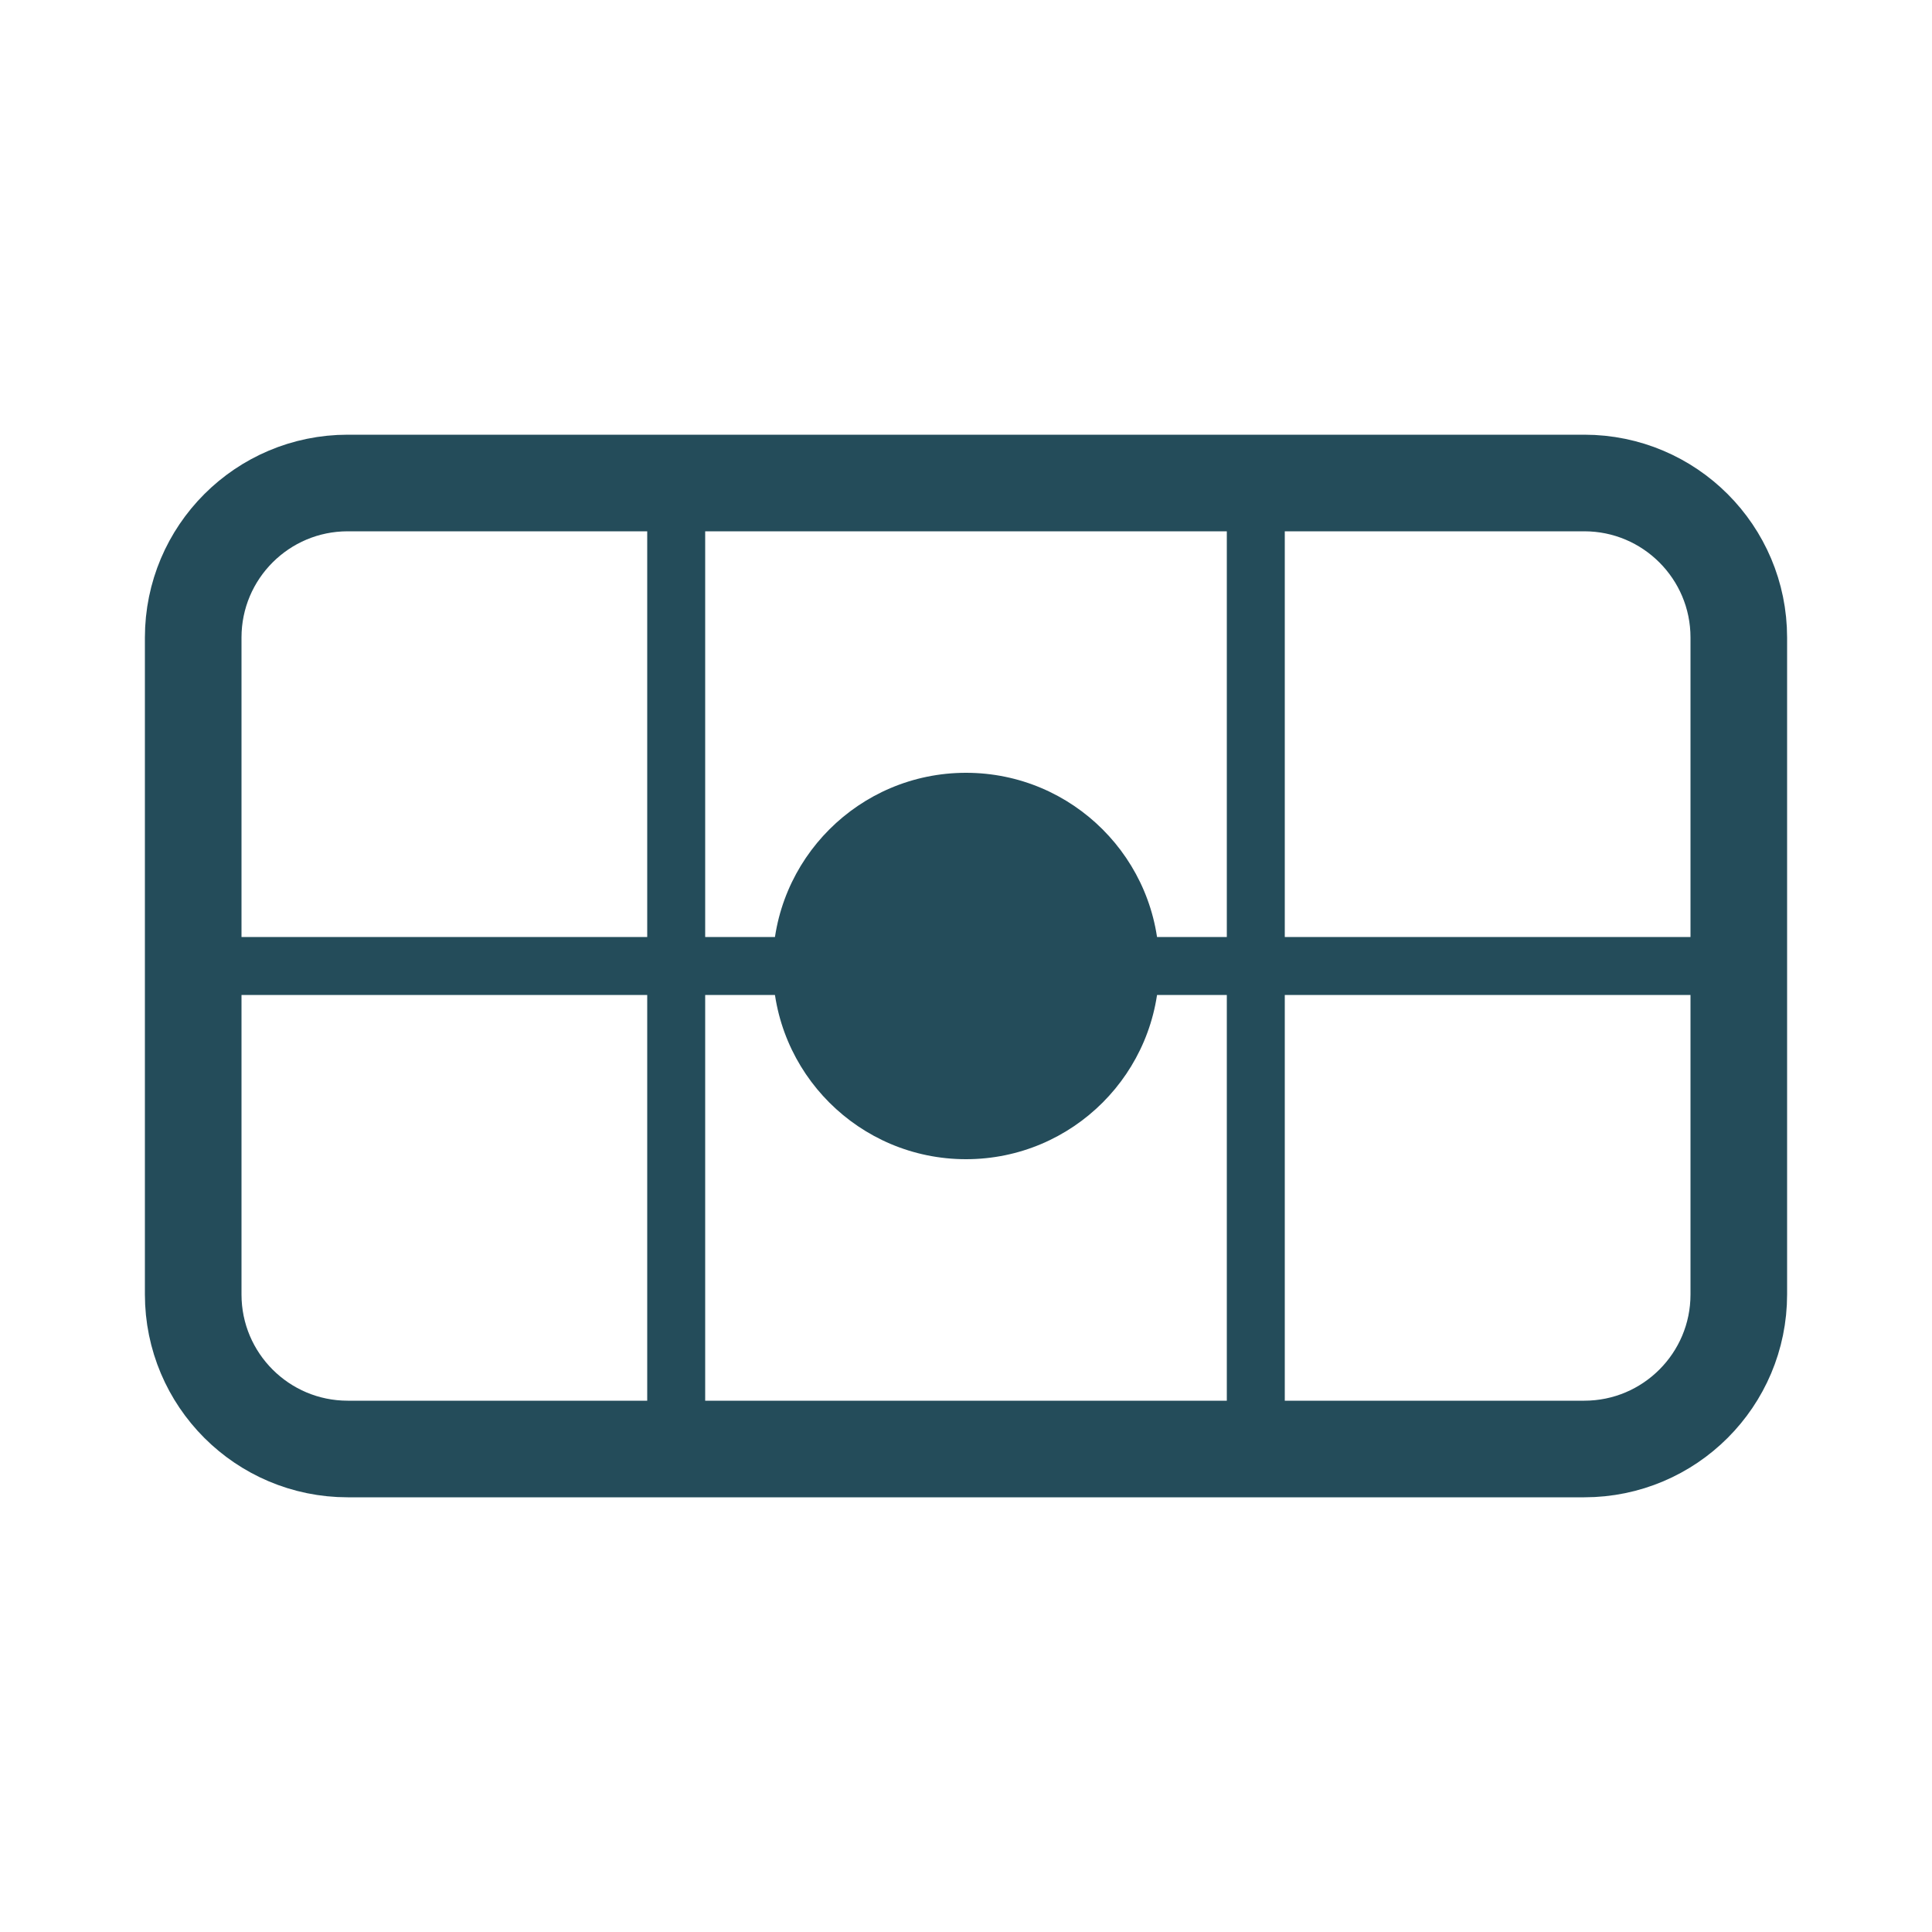
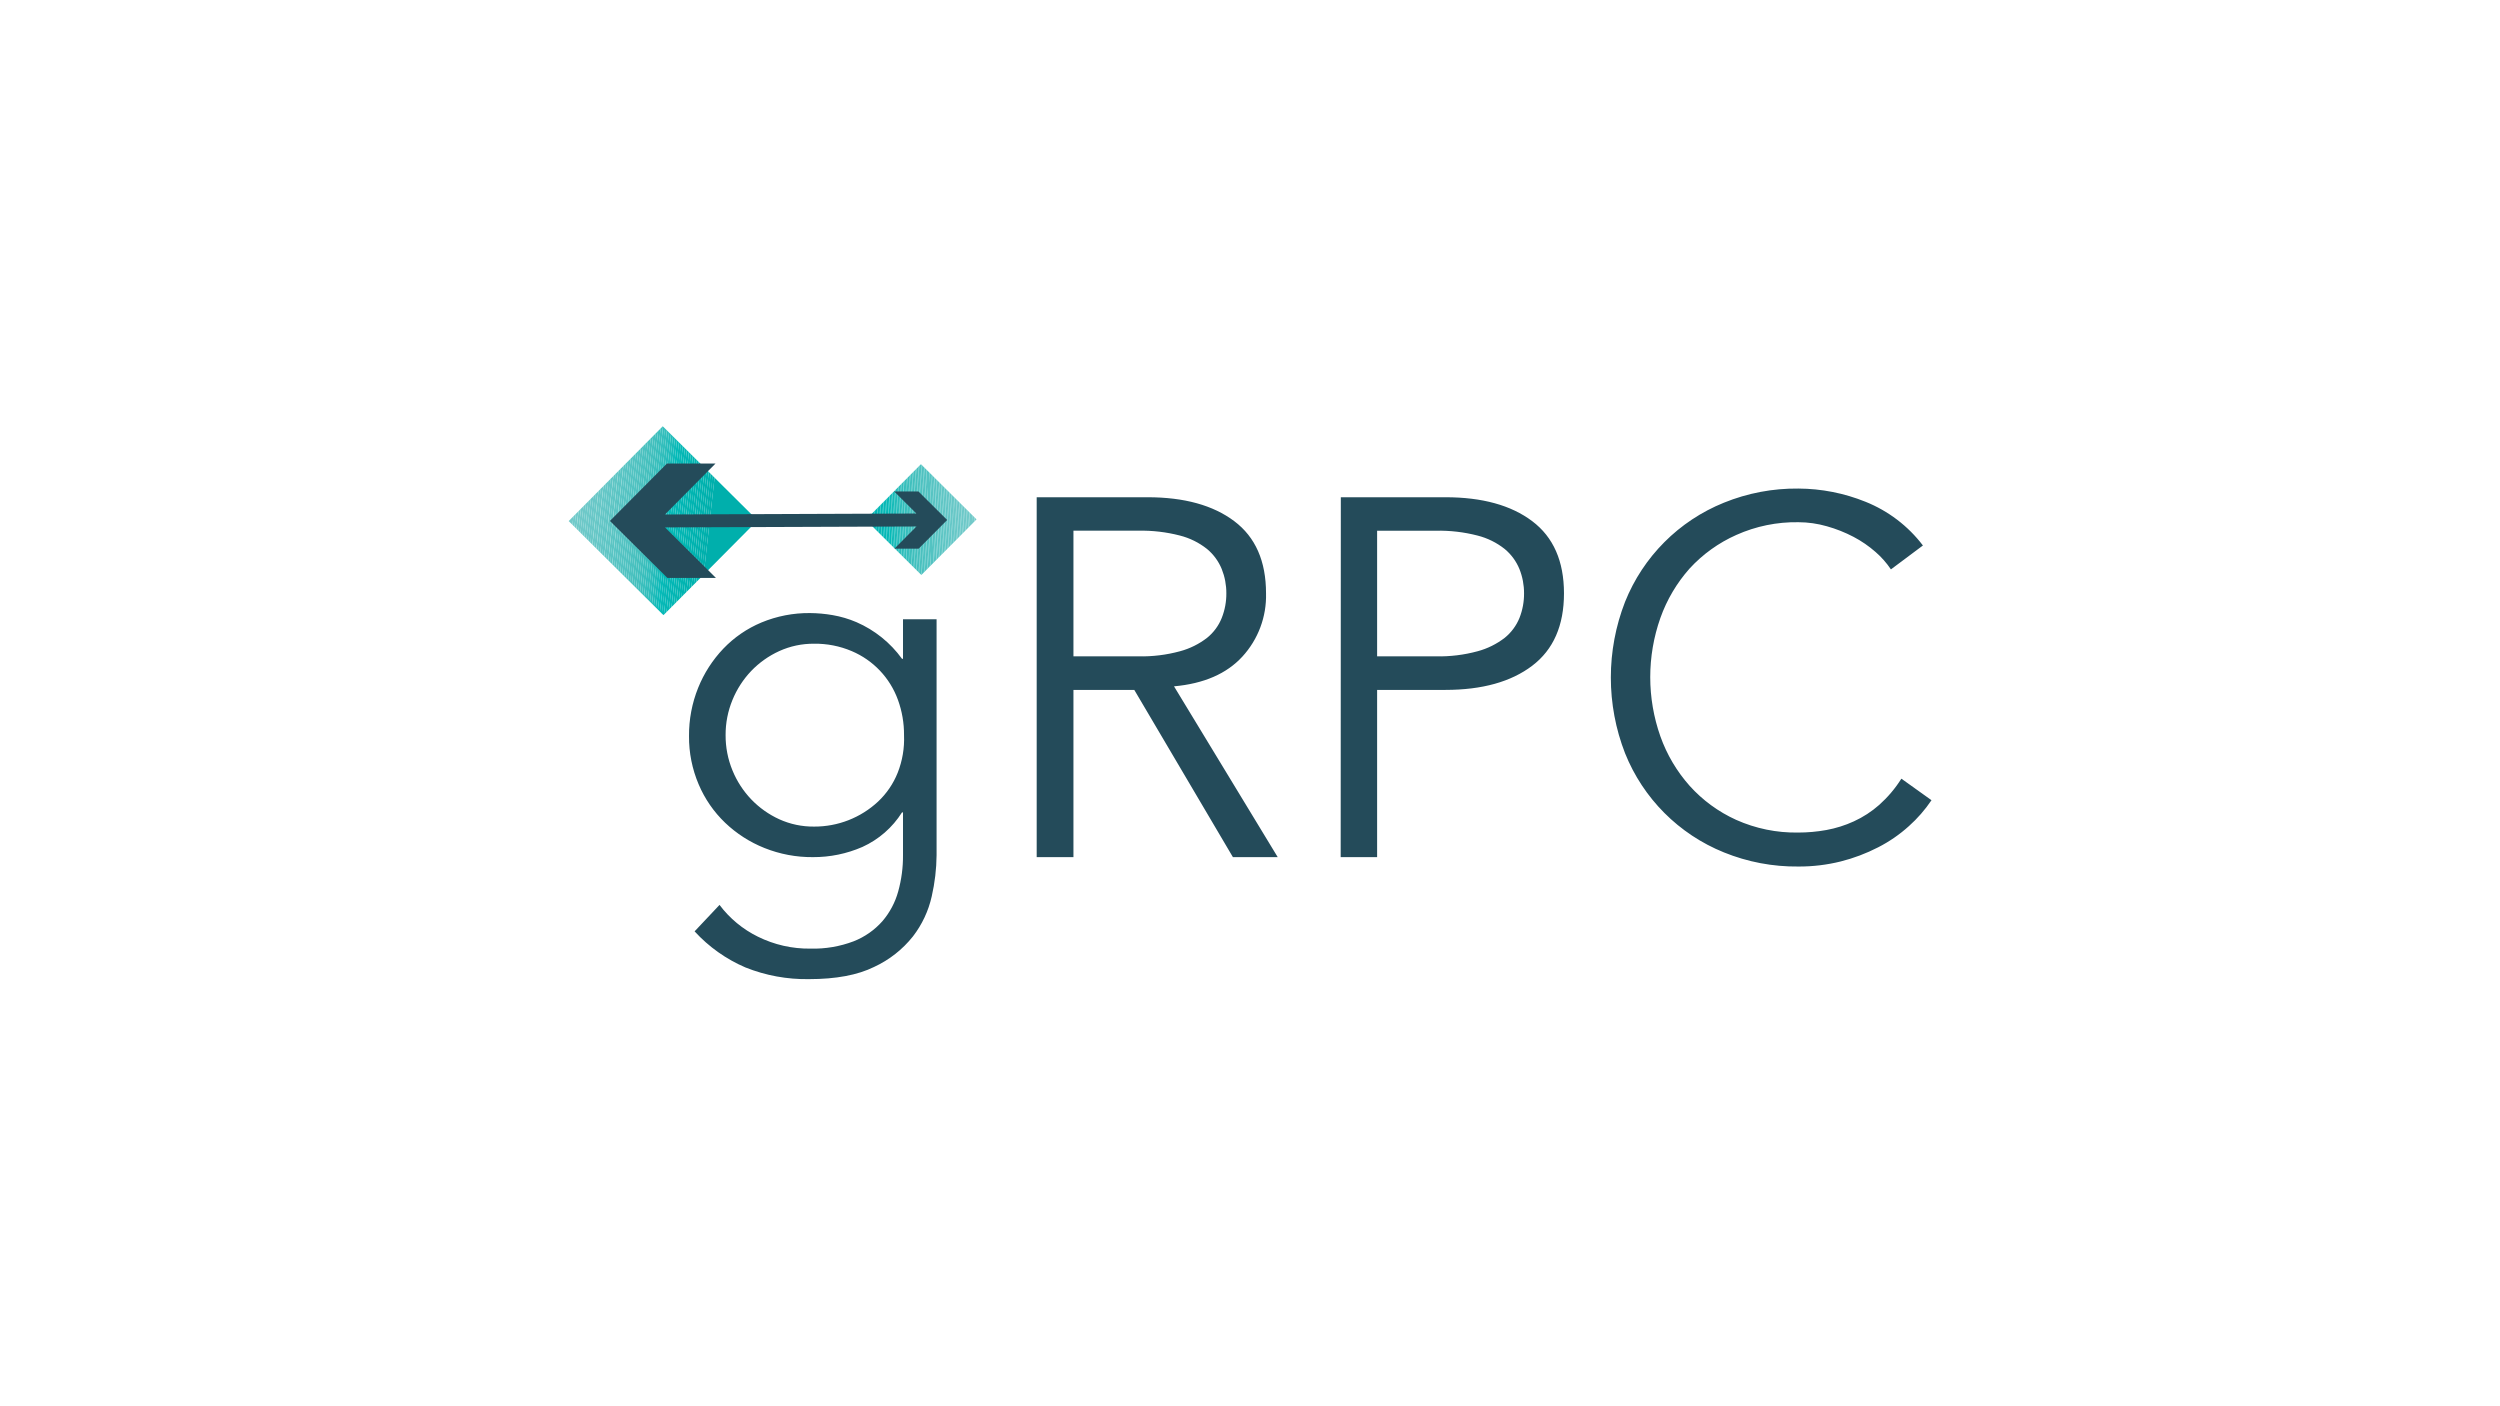
- <svg xmlns="http://www.w3.org/2000/svg" viewBox="0 0 100 100">
-   <rect x="10" y="25" width="80" height="50" rx="8" fill="none" stroke="#244c5a" stroke-width="5" />
-   <line x1="35" y1="25" x2="35" y2="75" stroke="#244c5a" stroke-width="3" />
-   <line x1="65" y1="25" x2="65" y2="75" stroke="#244c5a" stroke-width="3" />
-   <circle cx="50" cy="50" r="10" fill="#244c5a" />
-   <line x1="10" y1="50" x2="90" y2="50" stroke="#244c5a" stroke-width="3" />
+ <svg xmlns="http://www.w3.org/2000/svg" id="Layer_1" data-name="Layer 1" viewBox="0 0 708 398">
+   <defs>
+     <style>.cls-1{fill:none;}.cls-2{fill:#244b5a;}.cls-3{clip-path:url(#clip-path);}.cls-4{fill:#75caca;}.cls-5{fill:#74cbca;}.cls-6{fill:#73cbca;}.cls-7{fill:#72c9c9;}.cls-8{fill:#70caca;}.cls-9{fill:#6fcac8;}.cls-10{fill:#6ec8c8;}.cls-11{fill:#6cc9c9;}.cls-12{fill:#6dc9c8;}.cls-13{fill:#69c7c8;}.cls-14{fill:#69c8c7;}.cls-15{fill:#68c8c7;}.cls-16{fill:#67c7c7;}.cls-17{fill:#65c7c7;}.cls-18{fill:#64c7c7;}.cls-19{fill:#63c6c6;}.cls-20{fill:#60c6c6;}.cls-21{fill:#60c6c5;}.cls-22{fill:#5fc6c5;}.cls-23{fill:#5cc5c4;}.cls-24{fill:#5ac5c4;}.cls-25{fill:#57c4c4;}.cls-26{fill:#58c4c3;}.cls-27{fill:#55c4c3;}.cls-28{fill:#53c3c2;}.cls-29{fill:#52c3c2;}.cls-30{fill:#50c3c2;}.cls-31{fill:#50c1c0;}.cls-32{fill:#4bc2c0;}.cls-33{fill:#4cc1c0;}.cls-34{fill:#47c1be;}.cls-35{fill:#46c0be;}.cls-36{fill:#43c0be;}.cls-37{fill:#40bfbd;}.cls-38{fill:#3bbfbd;}.cls-39{fill:#39bfbc;}.cls-40{fill:#34bebd;}.cls-41{fill:#32bebb;}.cls-42{fill:#2dbdbb;}.cls-43{fill:#24bcbb;}.cls-44{fill:#21bcb9;}.cls-45{fill:#18bbb9;}.cls-46{fill:#0fbab9;}.cls-47{fill:#03bbb8;}.cls-48{fill:#06b8b6;}.cls-49{fill:#03b7b5;}.cls-50{fill:#04b7b4;}.cls-51{fill:#00b6b5;}.cls-52{fill:#03b6b4;}.cls-53{fill:#05b6b2;}.cls-54{fill:#01b5b1;}.cls-55{fill:#00b4b1;}.cls-56{fill:#00b3b0;}.cls-57{fill:#00b2af;}.cls-58{fill:#00b2ae;}.cls-59{fill:#00b1ae;}.cls-60{fill:#00b1ad;}.cls-61{fill:#00b0ac;}.cls-62{fill:#00afac;}.cls-63{clip-path:url(#clip-path-2);}.cls-64{fill:#4dc2c1;}.cls-65{fill:#4cc2c0;}.cls-66{fill:#4bc0bf;}.cls-67{fill:#41c0be;}.cls-68{fill:#3cbfbc;}.cls-69{fill:#2fbebc;}.cls-70{fill:#2bbdba;}.cls-71{fill:#16bab9;}.cls-72{fill:#11bab7;}.cls-73{fill:#00b7b6;}</style>
+     <clipPath id="clip-path">
+       <rect class="cls-1" x="168.88" y="128.54" width="37.82" height="37.82" transform="translate(-49.15 176.86) rotate(-45.21)" />
+     </clipPath>
+     <clipPath id="clip-path-2">
+       <rect class="cls-1" x="249.78" y="136.04" width="22.18" height="22.18" transform="translate(-27.33 228.63) rotate(-45.21)" />
+     </clipPath>
+   </defs>
+   <path class="cls-2" d="M203.77,256.27a30.28,30.28,0,0,0,10.87,9,32.57,32.57,0,0,0,14.9,3.38,32.11,32.11,0,0,0,12.23-2.08,21.27,21.27,0,0,0,8.13-5.69,21.9,21.9,0,0,0,4.47-8.42,37.3,37.3,0,0,0,1.36-10.29v-12.1h-.28a25.94,25.94,0,0,1-11.23,9.79,34.61,34.61,0,0,1-14,2.88,36.14,36.14,0,0,1-13.74-2.59A34.81,34.81,0,0,1,205.35,233a32.7,32.7,0,0,1-7.49-10.87,34.13,34.13,0,0,1-2.73-13.67,35.84,35.84,0,0,1,2.59-13.68,35.08,35.08,0,0,1,7.13-11.08,32,32,0,0,1,10.79-7.41,34.91,34.91,0,0,1,13.75-2.67,39.37,39.37,0,0,1,6.41.58,30.21,30.21,0,0,1,6.76,2,31.32,31.32,0,0,1,12.89,10.37h.28V175.37h9.51v66.8a54.55,54.55,0,0,1-1.37,11.66,28.86,28.86,0,0,1-5.33,11.37,30.27,30.27,0,0,1-11,8.64q-7,3.45-18.43,3.45a46.35,46.35,0,0,1-18-3.31,41.86,41.86,0,0,1-14.4-10.22Zm1.72-48.08a25.87,25.87,0,0,0,1.95,10,26.26,26.26,0,0,0,5.32,8.2,25.86,25.86,0,0,0,7.92,5.62,23.29,23.29,0,0,0,9.86,2.08A26.38,26.38,0,0,0,248.68,227a22.81,22.81,0,0,0,5.54-8.14,26,26,0,0,0,1.8-10.65,28.63,28.63,0,0,0-1.72-10,23.77,23.77,0,0,0-13.1-13.82,26.36,26.36,0,0,0-10.66-2.09,23.3,23.3,0,0,0-9.86,2.09,25.83,25.83,0,0,0-7.92,5.61,26.37,26.37,0,0,0-5.32,8.21A25.79,25.79,0,0,0,205.49,208.19ZM304,242.74H293.59V140.82H325q15.54,0,24.54,6.77t9,20.44a25.48,25.48,0,0,1-6.7,17.92q-6.69,7.28-19.36,8.42l29.37,48.37H349.16l-27.93-47.36H304Zm0-56.86h18.43a41.46,41.46,0,0,0,11.73-1.44,21.73,21.73,0,0,0,7.7-3.82A13.8,13.8,0,0,0,346,175a18.52,18.52,0,0,0,1.3-7,18.23,18.23,0,0,0-1.3-6.84,14.52,14.52,0,0,0-4.17-5.69,20.45,20.45,0,0,0-7.7-3.81,43.38,43.38,0,0,0-11.73-1.37H304Zm75.72-45.06h29.65q15.56,0,24.55,6.77t9,20.44q0,13.68-9,20.51t-24.55,6.84H390v47.36H379.68ZM390,185.88h16.7a41.57,41.57,0,0,0,11.74-1.44,21.87,21.87,0,0,0,7.7-3.81,14,14,0,0,0,4.17-5.62,18.52,18.52,0,0,0,1.3-7,18.23,18.23,0,0,0-1.3-6.84,14.52,14.52,0,0,0-4.17-5.69,20.45,20.45,0,0,0-7.7-3.81,43.41,43.41,0,0,0-11.74-1.37H390ZM547,226.62a39.27,39.27,0,0,1-6.4,7.34,40.53,40.53,0,0,1-8.71,6,49.61,49.61,0,0,1-10.58,4,48.69,48.69,0,0,1-12,1.44,54.43,54.43,0,0,1-21.09-4,50.55,50.55,0,0,1-28-28.07,59.1,59.1,0,0,1,0-42.9,50.55,50.55,0,0,1,28-28.07,54.43,54.43,0,0,1,21.09-4,51.37,51.37,0,0,1,19,3.74,38.36,38.36,0,0,1,16.26,12.38l-9.06,6.77a24.89,24.89,0,0,0-4.32-4.9,32,32,0,0,0-6.26-4.31,38.89,38.89,0,0,0-7.56-3,29.35,29.35,0,0,0-8.06-1.15,41.35,41.35,0,0,0-17.57,3.6A40.06,40.06,0,0,0,478.5,161a42.51,42.51,0,0,0-8.28,14,50.39,50.39,0,0,0,0,33.54,42.51,42.51,0,0,0,8.28,14,39.81,39.81,0,0,0,13.17,9.64,41.35,41.35,0,0,0,17.57,3.6,44.63,44.63,0,0,0,8-.72,32.66,32.66,0,0,0,7.77-2.45,29.11,29.11,0,0,0,7.2-4.68,34.72,34.72,0,0,0,6.26-7.41Z" />
+   <g class="cls-3">
+     <path class="cls-4" d="M161.52,120.7l-.47,4.19V120.7Z" />
+     <path class="cls-5" d="M162.15,120.7l-1.1,9.72v-5.53l.47-4.19Z" />
+     <path class="cls-5" d="M162.77,120.7,161.05,136v-5.54l1.1-9.72Z" />
+     <path class="cls-6" d="M163.4,120.7l-2.35,20.79V136l1.72-15.26Z" />
+     <path class="cls-6" d="M164,120.7l-3,26.33v-5.54l2.35-20.79Z" />
+     <path class="cls-7" d="M164.65,120.7l-3.6,31.86V147l3-26.33Zm.62,0-4.22,37.39v-5.53l3.6-31.86Z" />
+     <path class="cls-8" d="M165.9,120.7l-4.85,42.93v-5.54l4.22-37.39Z" />
+     <path class="cls-8" d="M166.52,120.7l-5.47,48.46v-5.53l4.85-42.93Z" />
+     <path class="cls-9" d="M167.15,120.7l-6,53.46h-.06v-5l5.47-48.46Z" />
+     <path class="cls-10" d="M167.77,120.7l-6,53.49h-.33l-.29,0,6-53.46Z" />
+     <path class="cls-10" d="M168.4,120.7l-6,53.49h-.63l6-53.49Z" />
+     <path class="cls-11" d="M169,120.7l-6,53.49h-.62l6-53.49Z" />
+     <path class="cls-12" d="M169.65,120.7l-6,53.49H163l6-53.49Z" />
+     <path class="cls-13" d="M170.27,120.7l-6,53.49h-.62l6-53.49Z" />
+     <path class="cls-13" d="M170.9,120.7l-6,53.49h-.63l6-53.49Z" />
+     <path class="cls-14" d="M171.53,120.7l-6.05,53.49h-.62l6-53.49Z" />
+     <path class="cls-15" d="M172.15,120.7l-6,53.49h-.63l6.05-53.49Z" />
+     <path class="cls-16" d="M172.78,120.7l-6.05,53.49h-.62l6-53.49Z" />
+     <path class="cls-17" d="M173.4,120.7l-6,53.49h-.63l6.05-53.49Z" />
+     <path class="cls-18" d="M174,120.7,168,174.19h-.62l6-53.49Z" />
+     <path class="cls-19" d="M174.65,120.7l-6,53.49H168L174,120.7Z" />
+     <path class="cls-20" d="M175.28,120.7l-6.05,53.49h-.62l6-53.49Z" />
+     <path class="cls-21" d="M175.9,120.7l-6,53.49h-.63l6.05-53.49Z" />
+     <path class="cls-22" d="M176.53,120.7l-6.05,53.49h-.62l6-53.49Z" />
+     <path class="cls-23" d="M177.15,120.7l-6,53.49h-.63l6.05-53.49Z" />
+     <path class="cls-24" d="M177.78,120.7l-6.05,53.49h-.62l6-53.49Z" />
+     <path class="cls-24" d="M178.4,120.7l-6,53.49h-.63l6.05-53.49Z" />
+     <path class="cls-25" d="M179,120.7,173,174.19h-.62l6-53.49Z" />
+     <path class="cls-26" d="M179.65,120.7l-6,53.49H173L179,120.7Z" />
+     <path class="cls-27" d="M180.28,120.7l-6,53.49h-.63l6-53.49Z" />
+     <path class="cls-28" d="M180.9,120.7l-6,53.49h-.62l6-53.49Z" />
+     <path class="cls-29" d="M181.53,120.7l-6,53.49h-.63l6-53.49Z" />
+     <path class="cls-30" d="M182.15,120.7l-6,53.49h-.62l6-53.49Z" />
+     <path class="cls-31" d="M182.78,120.7l-6,53.49h-.63l6-53.49Z" />
+     <path class="cls-32" d="M183.41,120.7l-6,53.49h-.62l6-53.49Z" />
+     <path class="cls-33" d="M184,120.7l-6,53.49h-.63l6-53.49Z" />
+     <path class="cls-34" d="M184.66,120.7l-6,53.49H178l6-53.49Z" />
+     <path class="cls-35" d="M185.28,120.7l-6,53.49h-.63l6-53.49Z" />
+     <path class="cls-36" d="M185.91,120.7l-6,53.49h-.62l6-53.49Z" />
+     <path class="cls-37" d="M186.53,120.7l-6,53.49h-.63l6-53.49Z" />
+     <path class="cls-38" d="M187.16,120.7l-6,53.49h-.62l6-53.49Z" />
+     <path class="cls-39" d="M187.78,120.7l-6,53.49h-.63l6-53.49Z" />
+     <path class="cls-40" d="M188.41,120.7l-6,53.49h-.62l6-53.49Z" />
+     <path class="cls-41" d="M189,120.7l-6,53.49h-.63l6-53.49Z" />
+     <path class="cls-42" d="M189.66,120.7l-6,53.49H183l6-53.49Z" />
+     <path class="cls-43" d="M190.28,120.7l-6,53.49h-.63l6-53.49Z" />
+     <path class="cls-44" d="M190.91,120.7l-6,53.49h-.62l6-53.49Z" />
+     <path class="cls-45" d="M191.53,120.7l-6,53.49h-.63l6-53.49Z" />
+     <path class="cls-46" d="M192.16,120.7l-6,53.49h-.63l6-53.49Z" />
+     <path class="cls-47" d="M192.78,120.7l-6,53.49h-.62l6-53.49Z" />
+     <path class="cls-48" d="M193.41,120.7l-6,53.49h-.63l6-53.49Z" />
+     <path class="cls-48" d="M194,120.7l-6,53.49h-.62l6-53.49Z" />
+     <path class="cls-49" d="M194.66,120.7l-6,53.49H188l6-53.49Z" />
+     <path class="cls-50" d="M195.28,120.7l-6,53.49h-.62l6-53.49Z" />
+     <path class="cls-51" d="M195.91,120.7l-6,53.49h-.63l6-53.49Z" />
+     <path class="cls-52" d="M196.54,120.7l-6,53.49h-.62l6-53.49Z" />
+     <path class="cls-53" d="M197.16,120.7l-6,53.49h-.63l6-53.49Z" />
+     <path class="cls-54" d="M197.79,120.7l-6,53.49h-.62l6-53.49Z" />
+     <path class="cls-54" d="M198.41,120.7l-6,53.49h-.63l6-53.49Z" />
+     <path class="cls-55" d="M199,120.7l-6,53.49h-.62l6-53.49Z" />
+     <path class="cls-56" d="M199.66,120.7l-6,53.49H193l6-53.49Z" />
+     <path class="cls-56" d="M200.29,120.7l-6,53.49h-.62l6-53.49Z" />
+     <path class="cls-57" d="M200.91,120.7l-6,53.49h-.63l6-53.49Z" />
+     <path class="cls-58" d="M201.54,120.7l-6,53.49h-.62l6-53.49Z" />
+     <path class="cls-59" d="M202.16,120.7l-6,53.49h-.63l6-53.49Z" />
+     <path class="cls-60" d="M202.79,120.7l-6,53.49h-.62l6-53.49Z" />
+     <path class="cls-61" d="M203.41,120.7l-6,53.49h-.63l6-53.49Z" />
+     <path class="cls-62" d="M204,120.7l-6,53.49h-.63l6-53.49Z" />
+     <path class="cls-62" d="M214.18,120.7l.35,0v53.45H198l6-53.49Z" />
+   </g>
+   <g class="cls-63">
+     <path class="cls-4" d="M276.56,140.61l-.43-9.17h.43Z" />
+     <path class="cls-5" d="M276.56,150.24l-.87-18.8h.44l.43,9.17Z" />
+     <path class="cls-5" d="M276.56,159.86l-1.32-28.42h.45l.87,18.8Z" />
+     <path class="cls-6" d="M276.25,162.82l-1.46-31.38h.45l1.32,28.42v3Z" />
+     <path class="cls-7" d="M275.8,162.82l-1.46-31.38h.45l1.46,31.38Zm-.45,0-1.46-31.38h.45l1.46,31.38Z" />
+     <path class="cls-8" d="M274.9,162.82l-1.46-31.38h.45l1.46,31.38Z" />
+     <path class="cls-9" d="M274.46,162.82,273,131.44h.45l1.46,31.38Z" />
+     <path class="cls-10" d="M274,162.82l-1.46-31.38H273l1.47,31.38Z" />
+     <path class="cls-10" d="M273.56,162.82l-1.46-31.38h.45L274,162.82Z" />
+     <path class="cls-11" d="M273.11,162.82l-1.46-31.38h.45l1.46,31.38Z" />
+     <path class="cls-12" d="M272.66,162.82l-1.46-31.38h.45l1.46,31.38Z" />
+     <path class="cls-13" d="M272.21,162.82l-1.46-31.38h.45l1.46,31.38Z" />
+     <path class="cls-13" d="M271.76,162.82l-1.46-31.38h.45l1.46,31.38Z" />
+     <path class="cls-14" d="M271.32,162.82l-1.47-31.38h.45l1.46,31.38Z" />
+     <path class="cls-15" d="M270.87,162.82l-1.46-31.38h.44l1.47,31.38Z" />
+     <path class="cls-16" d="M270.42,162.82,269,131.44h.45l1.46,31.38Z" />
+     <path class="cls-17" d="M270,162.82l-1.46-31.38H269l1.46,31.38Z" />
+     <path class="cls-18" d="M269.52,162.82l-1.46-31.38h.45L270,162.82Z" />
+     <path class="cls-19" d="M269.07,162.82l-1.46-31.38h.45l1.46,31.38Z" />
+     <path class="cls-20" d="M268.63,162.82l-1.47-31.38h.45l1.46,31.38Z" />
+     <path class="cls-21" d="M268.18,162.82l-1.46-31.38h.44l1.47,31.38Z" />
+     <path class="cls-22" d="M267.73,162.82l-1.46-31.38h.45l1.46,31.38Z" />
+     <path class="cls-22" d="M267.28,162.82l-1.46-31.38h.45l1.46,31.38Z" />
+     <path class="cls-23" d="M266.83,162.82l-1.46-31.38h.45l1.46,31.38Z" />
+     <path class="cls-24" d="M266.38,162.82l-1.46-31.38h.45l1.46,31.38Z" />
+     <path class="cls-24" d="M265.93,162.82l-1.46-31.38h.45l1.46,31.38Z" />
+     <path class="cls-25" d="M265.49,162.82,264,131.44h.45l1.46,31.38Z" />
+     <path class="cls-26" d="M265,162.82l-1.46-31.38H264l1.47,31.38Z" />
+     <path class="cls-27" d="M264.59,162.82l-1.46-31.38h.45L265,162.82Z" />
+     <path class="cls-28" d="M264.14,162.82l-1.46-31.38h.45l1.46,31.38Zm-.45,0-1.46-31.38h.45l1.46,31.38Z" />
+     <path class="cls-29" d="M263.24,162.82l-1.46-31.38h.45l1.46,31.38Z" />
+     <path class="cls-30" d="M262.8,162.82l-1.47-31.38h.45l1.46,31.38Z" />
+     <path class="cls-31" d="M262.35,162.82l-1.46-31.38h.44l1.47,31.38Z" />
+     <path class="cls-64" d="M261.9,162.82l-1.46-31.38h.45l1.46,31.38Z" />
+     <path class="cls-65" d="M261.45,162.82,260,131.44h.45l1.46,31.38Z" />
+     <path class="cls-66" d="M261,162.82l-1.46-31.38H260l1.46,31.38Z" />
+     <path class="cls-34" d="M260.55,162.82l-1.46-31.38h.45L261,162.82Z" />
+     <path class="cls-35" d="M260.1,162.82l-1.46-31.38h.45l1.46,31.38Z" />
+     <path class="cls-36" d="M259.66,162.82l-1.47-31.38h.45l1.46,31.38Z" />
+     <path class="cls-67" d="M259.21,162.82l-1.46-31.38h.44l1.47,31.38Z" />
+     <path class="cls-37" d="M258.76,162.82l-1.46-31.38h.45l1.46,31.38Z" />
+     <path class="cls-38" d="M258.31,162.82l-1.46-31.38h.45l1.46,31.38Z" />
+     <path class="cls-68" d="M257.86,162.82l-1.46-31.38h.45l1.46,31.38Z" />
+     <path class="cls-39" d="M257.41,162.82,256,131.44h.45l1.46,31.38Z" />
+     <path class="cls-40" d="M257,162.82l-1.46-31.38H256l1.46,31.38Z" />
+     <path class="cls-41" d="M256.52,162.82l-1.46-31.38h.44L257,162.82Z" />
+     <path class="cls-69" d="M256.07,162.82l-1.46-31.38h.45l1.46,31.38Z" />
+     <path class="cls-42" d="M255.62,162.82l-1.46-31.38h.45l1.46,31.38Z" />
+     <path class="cls-70" d="M255.17,162.82l-1.46-31.38h.45l1.46,31.38Z" />
+     <path class="cls-43" d="M254.72,162.82l-1.46-31.38h.45l1.46,31.38Z" />
+     <path class="cls-44" d="M254.27,162.82l-1.46-31.38h.45l1.46,31.38Z" />
+     <path class="cls-45" d="M253.83,162.82l-1.47-31.38h.45l1.46,31.38Z" />
+     <path class="cls-71" d="M253.38,162.82l-1.46-31.38h.44l1.47,31.38Z" />
+     <path class="cls-72" d="M252.93,162.82l-1.46-31.38h.45l1.46,31.38Z" />
+     <path class="cls-47" d="M252.48,162.82,251,131.44h.45l1.46,31.38Z" />
+     <path class="cls-48" d="M252,162.82l-1.46-31.38H251l1.46,31.38Z" />
+     <path class="cls-48" d="M251.58,162.82l-1.46-31.38h.45L252,162.82Z" />
+     <path class="cls-48" d="M251.13,162.82l-1.46-31.38h.45l1.46,31.38Z" />
+     <path class="cls-73" d="M250.69,162.82l-1.46-31.38h.44l1.46,31.38Z" />
+     <path class="cls-49" d="M250.24,162.82l-1.46-31.38h.45l1.46,31.38Z" />
+     <path class="cls-50" d="M249.79,162.82l-1.46-31.38h.45l1.46,31.38Z" />
+     <path class="cls-51" d="M249.34,162.82l-1.46-31.38h.45l1.46,31.38Z" />
+     <path class="cls-51" d="M248.89,162.82l-1.46-31.38h.45l1.46,31.38Z" />
+     <path class="cls-51" d="M248.44,162.82,247,131.44h.45l1.46,31.38Z" />
+     <path class="cls-52" d="M248,162.82l-1.47-31.38H247l1.46,31.38Zm-.45,0-1.46-31.38h.44L248,162.82Z" />
+     <path class="cls-53" d="M247.1,162.82l-1.46-31.38h.45l1.46,31.38Z" />
+     <path class="cls-54" d="M246.65,162.82l-1.46-31.38h.45l1.46,31.38Z" />
+     <path class="cls-54" d="M246.2,162.82l-1-21.79v-9.59h0l1.46,31.38Zm-.45,0-.56-12.16V141l1,21.79Z" />
+     <path class="cls-55" d="M245.3,162.82l-.11-2.53v-9.63l.56,12.16Z" />
+     <path class="cls-55" d="M245.19,160.29l.11,2.53h-.11Z" />
+   </g>
+   <path class="cls-2" d="M188.87,131.28l-16.14,16.25L189,163.67l13.75,0-14.42-14.31,71.21-.26-6.24,6.28,6.87,0,8.07-8.12-8.13-8.07-6.87,0,6.28,6.24-71.2.27,14.31-14.42Z" />
</svg>
